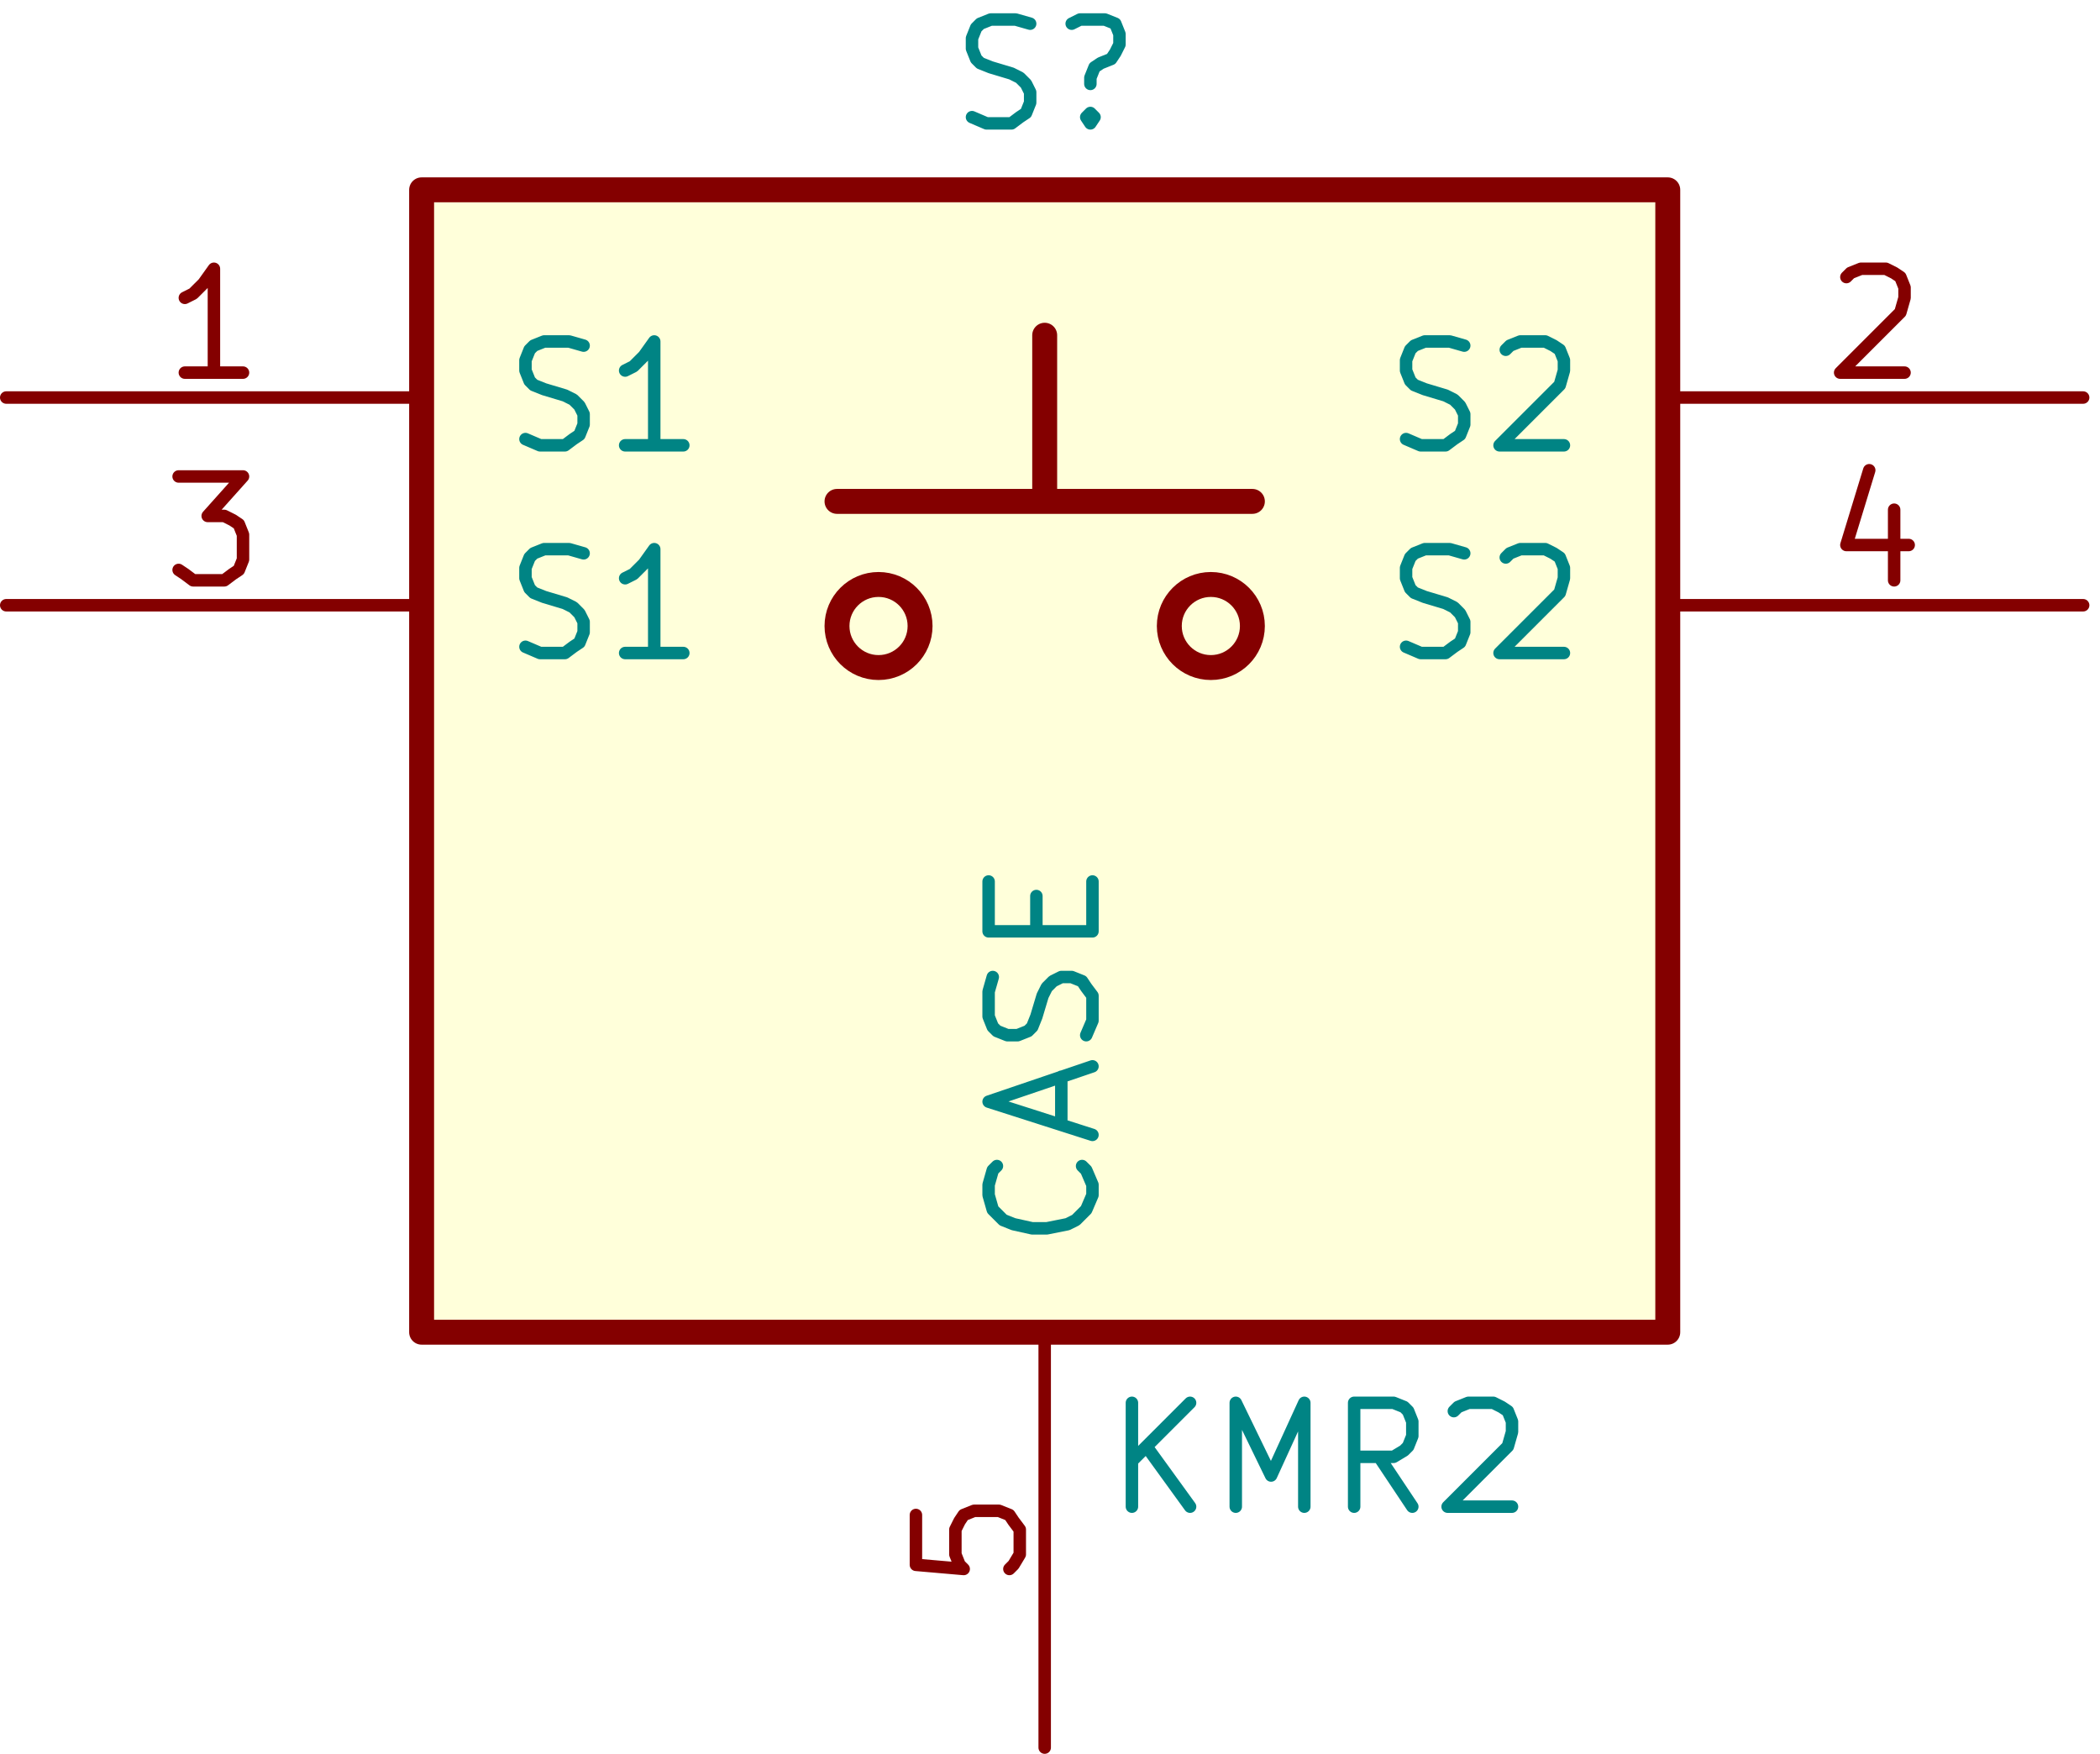
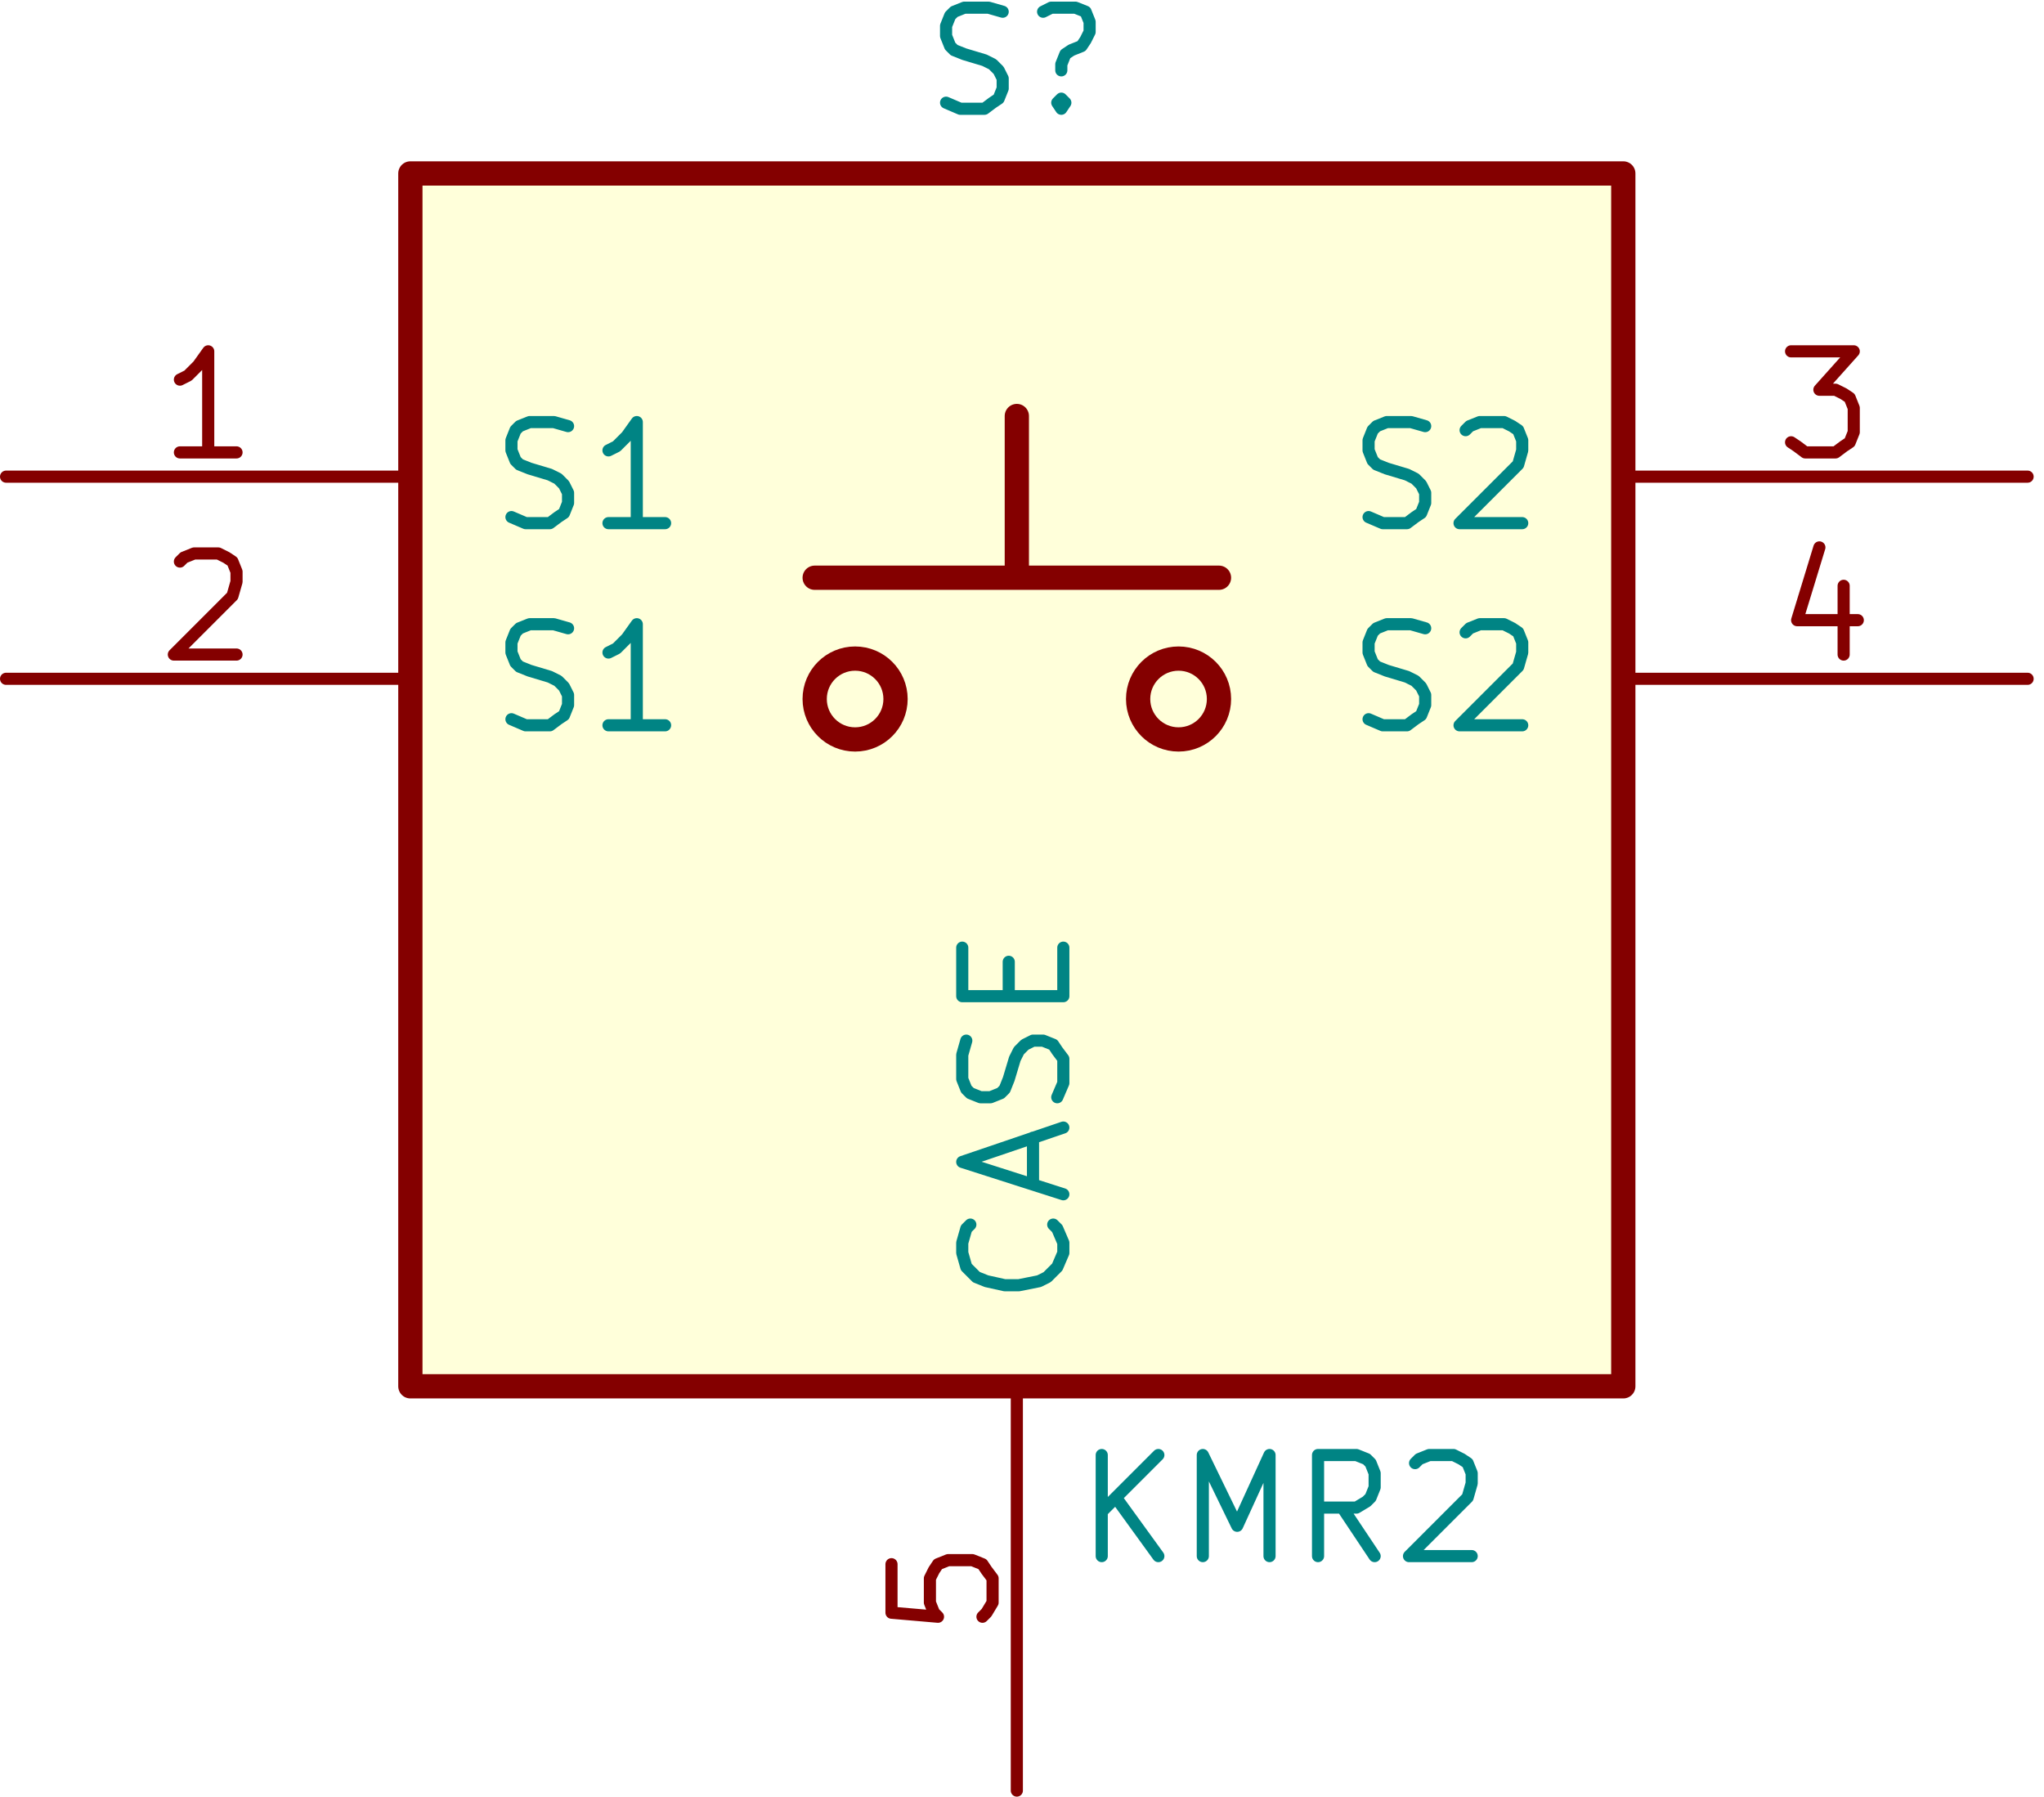
- <svg xmlns="http://www.w3.org/2000/svg" height="76" width="91" viewBox="0 0 10111.118 8444.453">
-   <rect rx="0" height="5500" width="6000" y="19500" x="56500" fill-opacity=".6" transform="translate(-54470 -18586)" fill="#ffffc2" />
+ <svg xmlns="http://www.w3.org/2000/svg" height="80" width="91" viewBox="0 0 10111.118 8888.898">
+   <rect rx="0" height="6000" width="6000" y="27500" x="33000" fill-opacity=".6" transform="translate(-30970 -26642)" fill="#ffffc2" />
  <g stroke-linejoin="round" stroke-linecap="round" fill-opacity="0" fill="none">
-     <g stroke="#840000" stroke-width="120" transform="translate(-54470 -18586)">
-       <rect rx="0" height="5500" width="6000" y="19500" x="56500" />
-       <circle cy="21600" cx="58700" r="200" />
-       <circle cy="21600" cx="60300" r="200" />
-       <path d="M58500 21000h2000m-1000 0v-800" />
+     <g stroke="#840000" stroke-width="120" transform="translate(-30970 -26642)">
+       <rect rx="0" height="6000" width="6000" y="27500" x="33000" />
+       <circle cy="30100" cx="35200" r="200" />
+       <circle cy="30100" cx="36800" r="200" />
+       <path d="M35000 29500h2000m-1000 0v-800" />
    </g>
    <g stroke-width="60">
-       <path d="M2030 1914H30" stroke="#840000" />
-       <path d="M2530 2114l70 30h120l40-30 30-20 20-50v-50l-20-40-30-30-40-20-100-30-50-20-20-20-20-50v-50l20-50 20-20 50-20h120l70 20m480 480h-280m140 0v-500l-50 70-50 50-40 20" stroke="#008484" />
-       <path d="M1170 1794H890m140 0v-500l-50 70-50 50-40 20m7140 480h2000" stroke="#840000" />
-       <path d="M6770 2114l70 30h120l40-30 30-20 20-50v-50l-20-40-30-30-40-20-100-30-50-20-20-20-20-50v-50l20-50 20-20 50-20h120l70 20m200 20l20-20 50-20h120l40 20 30 20 20 50v50l-20 70-290 290h310" stroke="#008484" />
-       <path d="M8890 1334l20-20 50-20h120l40 20 30 20 20 50v50l-20 70-290 290h310M2030 2914H30" stroke="#840000" />
-       <path d="M2530 3114l70 30h120l40-30 30-20 20-50v-50l-20-40-30-30-40-20-100-30-50-20-20-20-20-50v-50l20-50 20-20 50-20h120l70 20m480 480h-280m140 0v-500l-50 70-50 50-40 20" stroke="#008484" />
-       <path d="M860 2294h310l-170 190h80l40 20 30 20 20 50v120l-20 50-30 20-40 30H930l-40-30-30-20m7170 170h2000" stroke="#840000" />
-       <path d="M6770 3114l70 30h120l40-30 30-20 20-50v-50l-20-40-30-30-40-20-100-30-50-20-20-20-20-50v-50l20-50 20-20 50-20h120l70 20m200 20l20-20 50-20h120l40 20 30 20 20 50v50l-20 70-290 290h310" stroke="#008484" />
-       <path d="M9120 2454v340m-120-530l-110 360h300M5030 6414v2000" stroke="#840000" />
-       <path d="M5210 5614l20 20 30 70v50l-30 70-50 50-40 20-100 20h-70l-90-20-50-20-50-50-20-70v-50l20-70 20-20m310-200v-230m150 280l-500-160 500-170m-30-150l30-70v-120l-30-40-20-30-50-20h-50l-40 20-30 30-20 40-30 100-20 50-20 20-50 20h-50l-50-20-20-20-20-50v-120l20-70m210-220v-170m270-70v240h-500v-240" stroke="#008484" />
-       <path d="M4410 7294v240l230 20-20-20-20-50v-120l20-40 20-30 50-20h120l50 20 20 30 30 40v120l-30 50-20 20" stroke="#840000" />
-       <path d="M4680 564l70 30h120l40-30 30-20 20-50v-50l-20-40-30-30-40-20-100-30-50-20-20-20-20-50v-50l20-50 20-20 50-20h120l70 20m290 430l20 20-20 30-20-30 20-20v50m-90-480l40-20h120l50 20 20 50v50l-20 40-20 30-50 20-30 20-20 50v30m200 6850v-500m280 500l-210-290m210-210l-280 280m500 220v-500l170 350 160-350v500m520 0l-160-240m-120 240v-500h190l50 20 20 20 20 50v70l-20 50-20 20-50 30h-190m480-220l20-20 50-20h120l40 20 30 20 20 50v50l-20 70-290 290h310" stroke="#008484" />
+       <path d="M2030 2358H30" stroke="#840000" />
+       <path d="M2530 2558l70 30h120l40-30 30-20 20-50v-50l-20-40-30-30-40-20-100-30-50-20-20-20-20-50v-50l20-50 20-20 50-20h120l70 20m480 480h-280m140 0v-500l-50 70-50 50-40 20" stroke="#008484" />
+       <path d="M1170 2238H890m140 0v-500l-50 70-50 50-40 20m1140 1480H30" stroke="#840000" />
+       <path d="M2530 3558l70 30h120l40-30 30-20 20-50v-50l-20-40-30-30-40-20-100-30-50-20-20-20-20-50v-50l20-50 20-20 50-20h120l70 20m480 480h-280m140 0v-500l-50 70-50 50-40 20" stroke="#008484" />
+       <path d="M890 2778l20-20 50-20h120l40 20 30 20 20 50v50l-20 70-290 290h310m6860-880h2000" stroke="#840000" />
+       <path d="M6770 2558l70 30h120l40-30 30-20 20-50v-50l-20-40-30-30-40-20-100-30-50-20-20-20-20-50v-50l20-50 20-20 50-20h120l70 20m200 20l20-20 50-20h120l40 20 30 20 20 50v50l-20 70-290 290h310" stroke="#008484" />
+       <path d="M8860 1738h310l-170 190h80l40 20 30 20 20 50v120l-20 50-30 20-40 30h-150l-40-30-30-20m-830 1170h2000" stroke="#840000" />
+       <path d="M6770 3558l70 30h120l40-30 30-20 20-50v-50l-20-40-30-30-40-20-100-30-50-20-20-20-20-50v-50l20-50 20-20 50-20h120l70 20m200 20l20-20 50-20h120l40 20 30 20 20 50v50l-20 70-290 290h310" stroke="#008484" />
+       <path d="M9120 2898v340m-120-530l-110 360h300M5030 6858v2000" stroke="#840000" />
+       <path d="M5210 6058l20 20 30 70v50l-30 70-50 50-40 20-100 20h-70l-90-20-50-20-50-50-20-70v-50l20-70 20-20m310-200v-230m150 280l-500-160 500-170m-30-150l30-70v-120l-30-40-20-30-50-20h-50l-40 20-30 30-20 40-30 100-20 50-20 20-50 20h-50l-50-20-20-20-20-50v-120l20-70m210-220v-170m270-70v240h-500v-240" stroke="#008484" />
+       <path d="M4410 7738v240l230 20-20-20-20-50v-120l20-40 20-30 50-20h120l50 20 20 30 30 40v120l-30 50-20 20" stroke="#840000" />
+       <path d="M4680 508l70 30h120l40-30 30-20 20-50v-50l-20-40-30-30-40-20-100-30-50-20-20-20-20-50v-50l20-50 20-20 50-20h120l70 20m290 430l20 20-20 30-20-30 20-20v50m-90-480l40-20h120l50 20 20 50v50l-20 40-20 30-50 20-30 20-20 50v30m200 7350v-500m280 500l-210-290m210-210l-280 280m500 220v-500l170 350 160-350v500m520 0l-160-240m-120 240v-500h190l50 20 20 20 20 50v70l-20 50-20 20-50 30h-190m480-220l20-20 50-20h120l40 20 30 20 20 50v50l-20 70-290 290h310" stroke="#008484" />
    </g>
  </g>
</svg>
